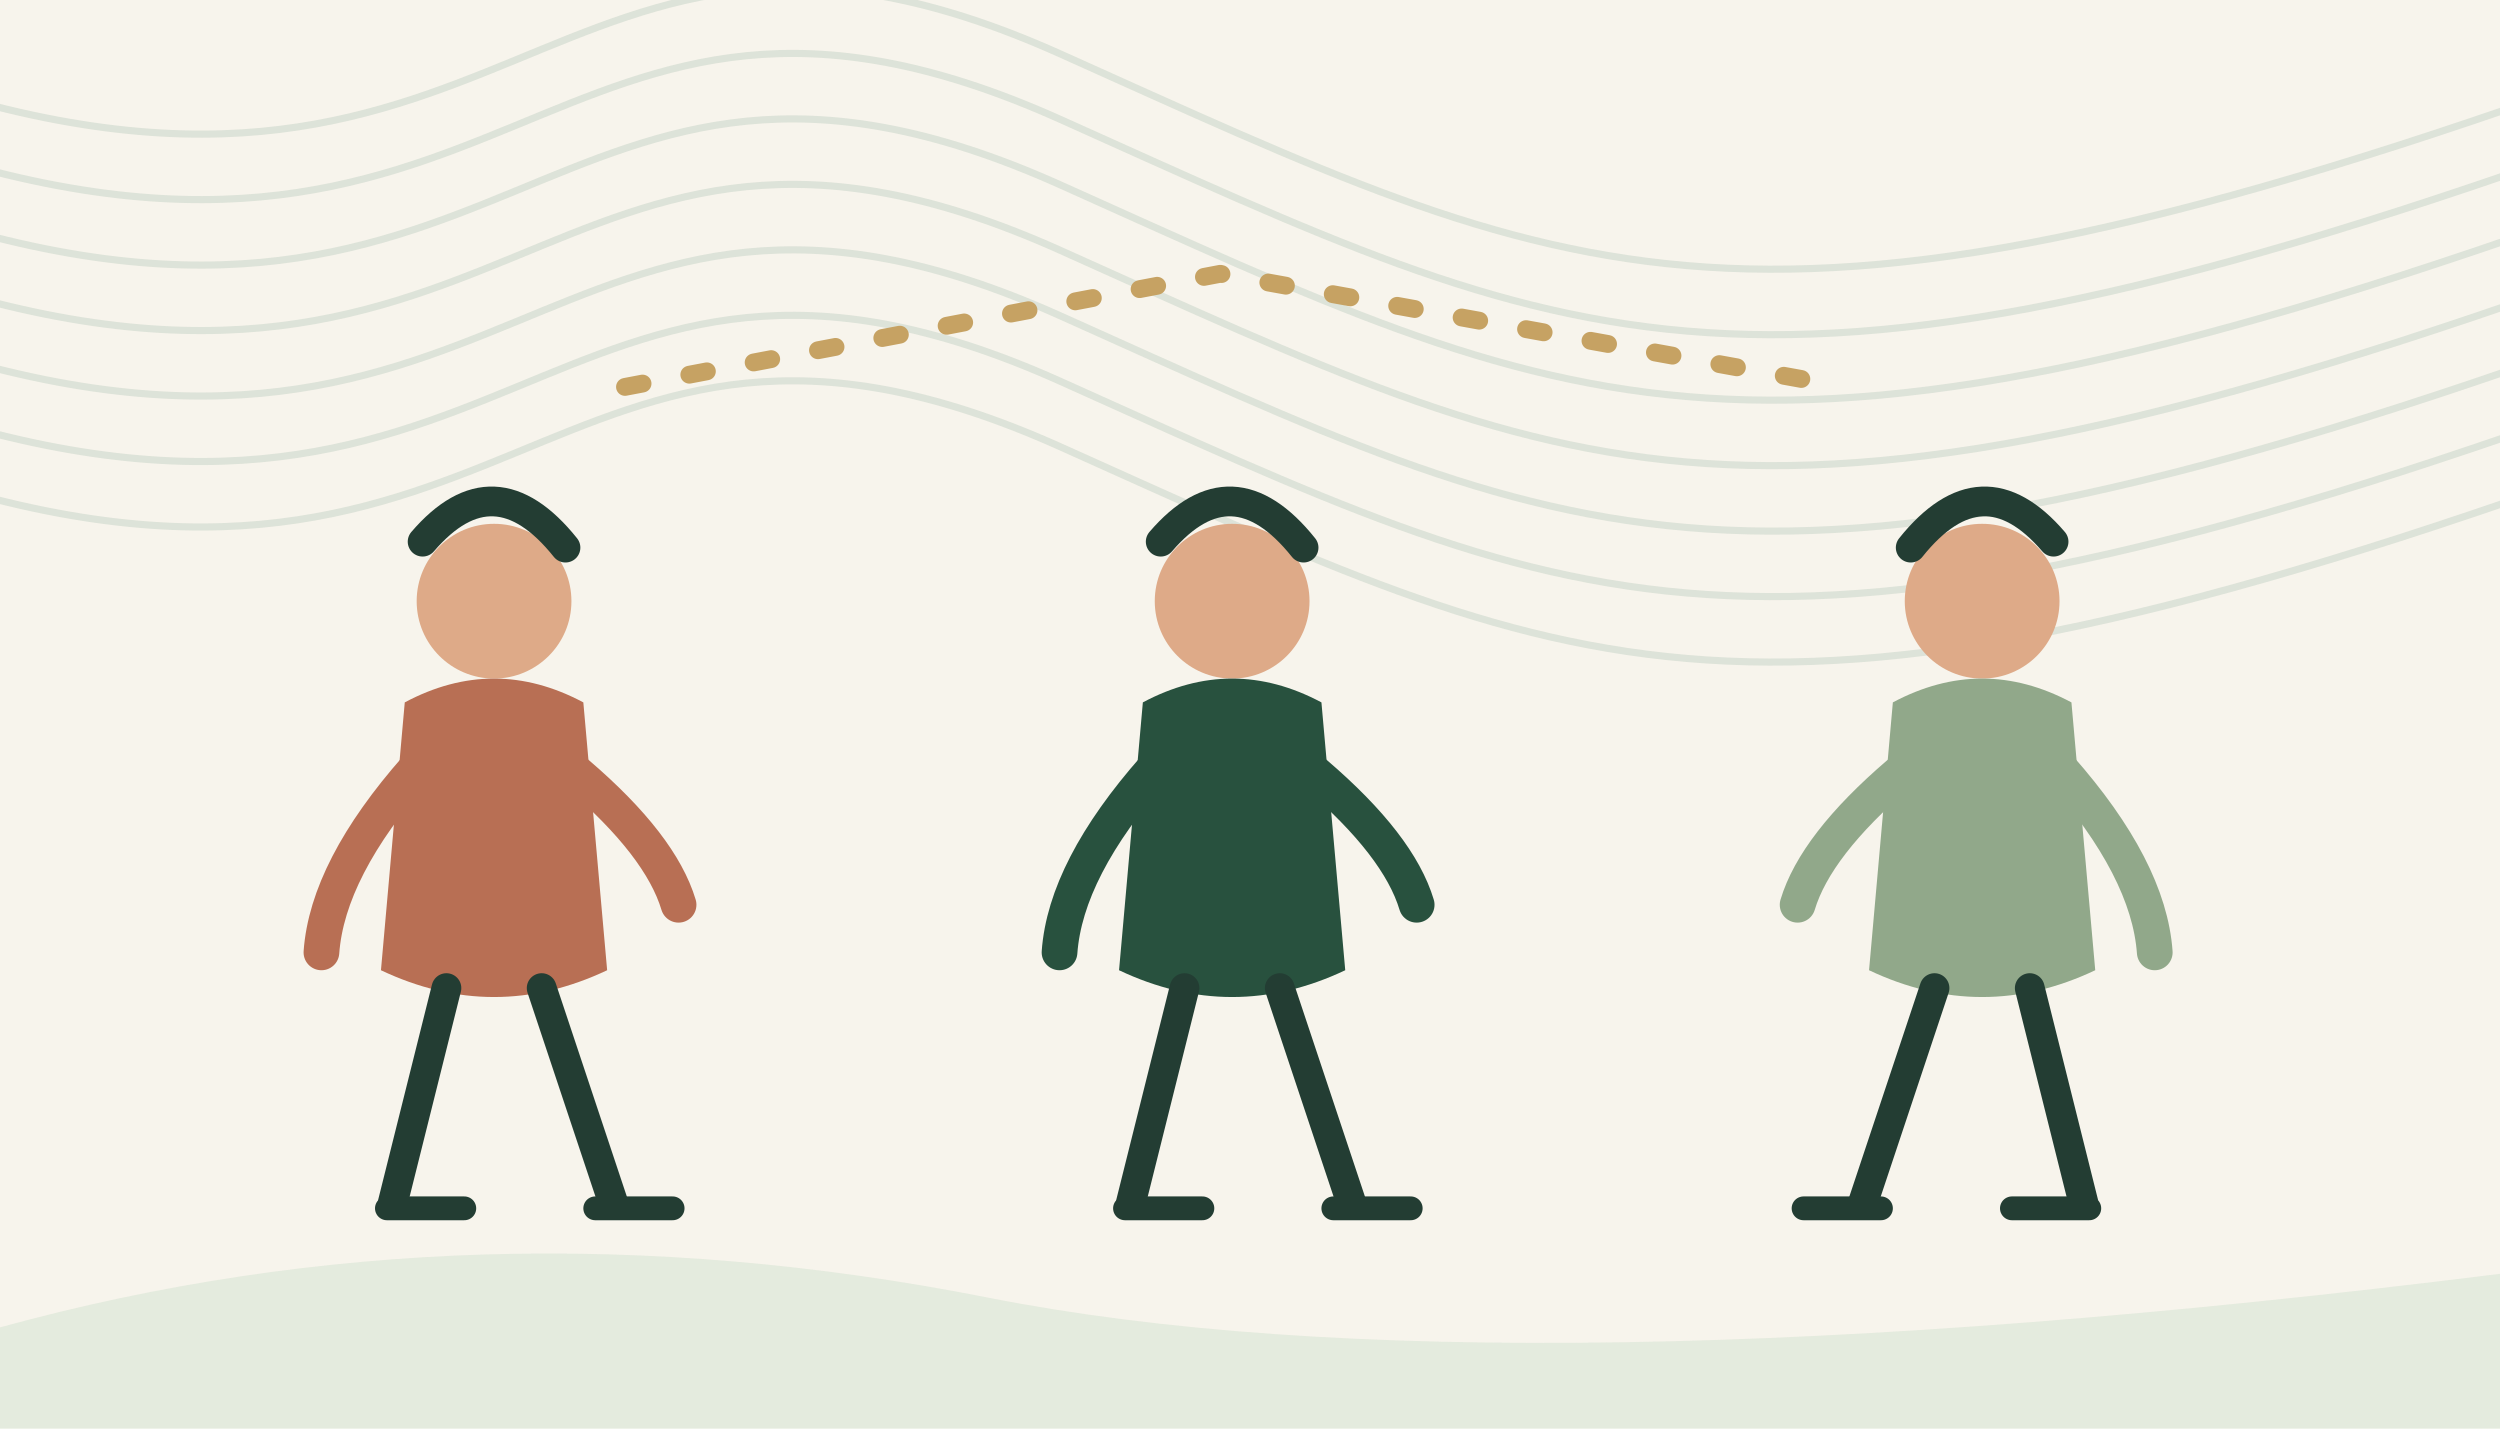
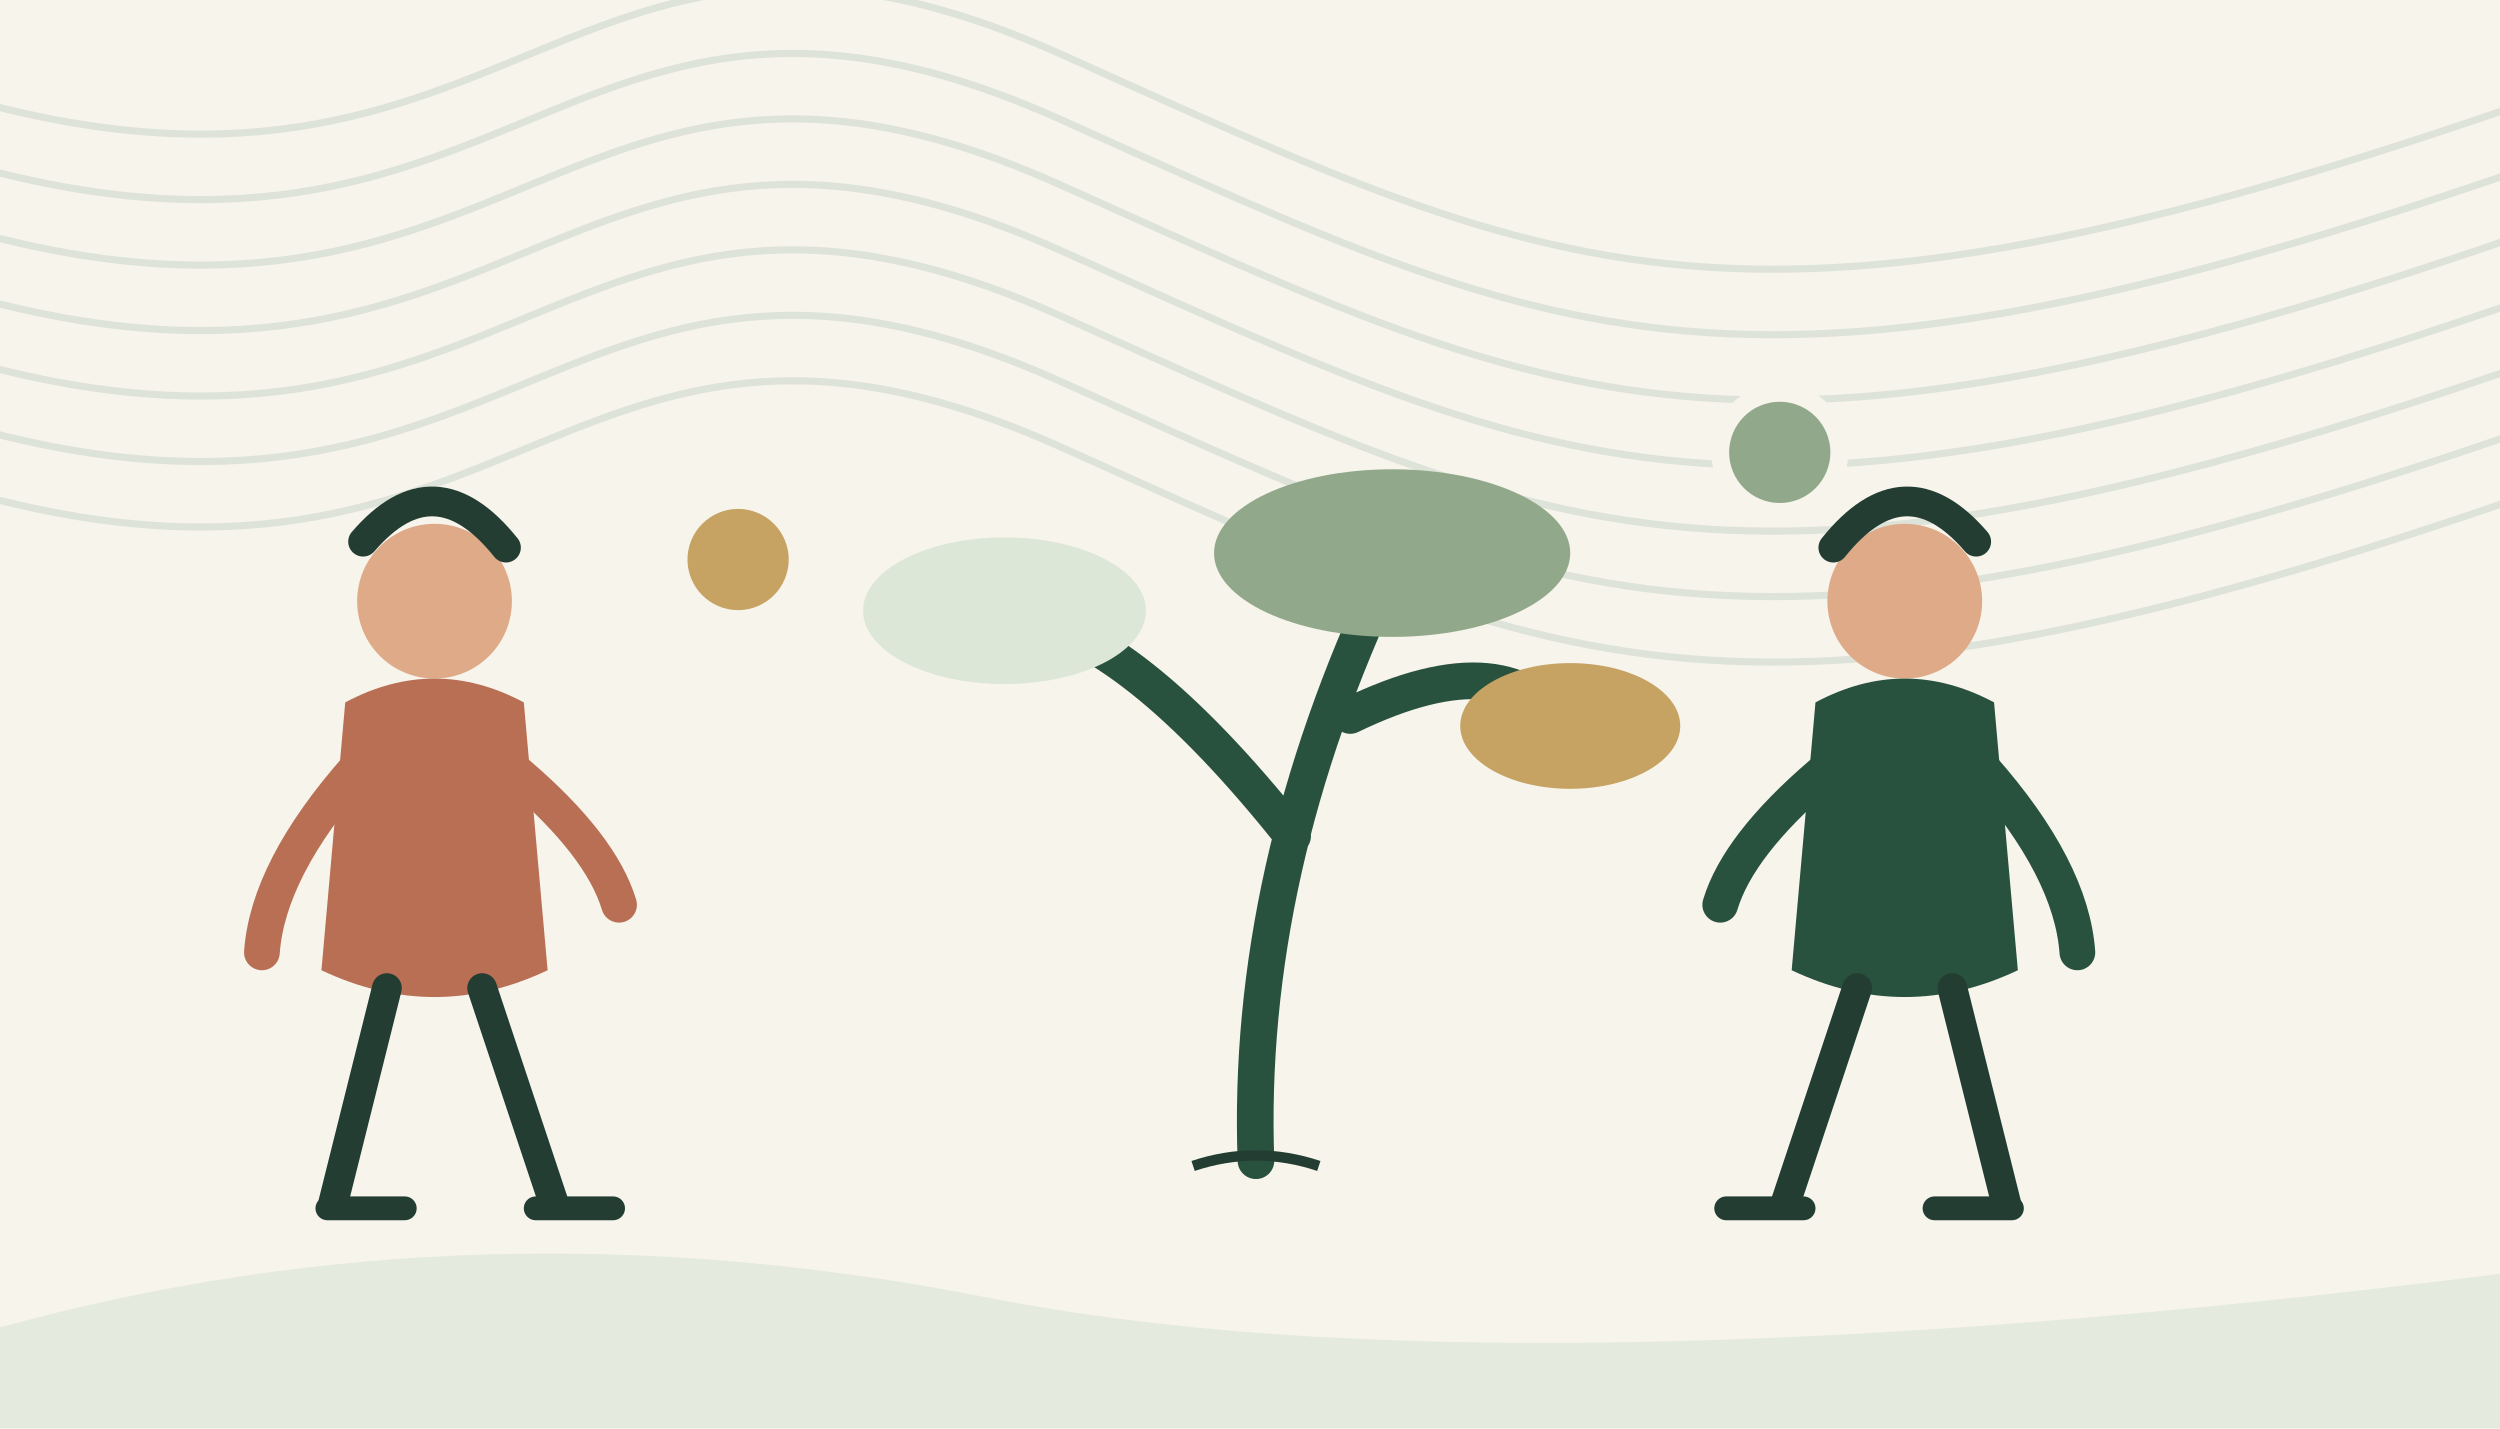
<svg xmlns="http://www.w3.org/2000/svg" width="420" height="240" viewBox="0 0 420 240" role="img">
  <rect width="420" height="240" fill="#F7F4EC" />
  <g opacity="0.78">
    <path d="M-20 12 C87 50 91 -30 178 9 S293 65 442 11" fill="none" stroke="#D6DED3" stroke-width="1.2" />
    <path d="M-20 23 C87 61 91 -19 178 20 S293 76 442 22" fill="none" stroke="#D6DED3" stroke-width="1.2" />
    <path d="M-20 34 C87 72 91 -8 178 31 S293 87 442 33" fill="none" stroke="#D6DED3" stroke-width="1.2" />
    <path d="M-20 45 C87 83 91 3 178 42 S293 98 442 44" fill="none" stroke="#D6DED3" stroke-width="1.2" />
    <path d="M-20 56 C87 94 91 14 178 53 S293 109 442 55" fill="none" stroke="#D6DED3" stroke-width="1.2" />
    <path d="M-20 67 C87 105 91 25 178 64 S293 120 442 66" fill="none" stroke="#D6DED3" stroke-width="1.2" />
    <path d="M-20 78 C87 116 91 36 178 75 S293 131 442 77" fill="none" stroke="#D6DED3" stroke-width="1.2" />
  </g>
  <path d="M0 223 Q80 201 166 218 T420 214 V240 H0 Z" fill="#DDE7D8" opacity="0.72" />
-   <g transform="translate(83 155) scale(1 1)">
+   <g transform="translate(211 195) scale(0.88)">
+     <path d="M0 0 Q-2 -55 25 -112 M7 -62 Q-24 -101 -46 -104 M18 -85 Q49 -100 60 -81" fill="none" stroke="#28513E" stroke-width="7" stroke-linecap="round" />
+     <ellipse cx="26" cy="-116" rx="34" ry="16" fill="#91A88A" />
+     <ellipse cx="-48" cy="-105" rx="27" ry="14" fill="#DDE7D8" />
+     <ellipse cx="60" cy="-83" rx="21" ry="12" fill="#C6A263" />
+     <path d="M-12 1 Q0 -3 12 1" fill="none" stroke="#233D33" stroke-width="2" />
+   </g>
+   <g transform="translate(73 155) scale(1 1)">
    <circle cx="0" cy="-54" r="13" fill="#DEAA88" />
    <path d="M-12 -64 Q0 -78 12 -63" fill="none" stroke="#233D33" stroke-width="5" stroke-linecap="round" />
    <path d="M-15 -37 Q0 -45 15 -37 L19 8 Q0 17 -19 8 Z" fill="#B86F54" />
    <path d="M-13 -26 Q-28 -9 -29 5 M14 -25 Q28 -13 31 -3" fill="none" stroke="#B86F54" stroke-width="6" stroke-linecap="round" />
    <path d="M-8 11 L-17 47 M8 11 L20 47" fill="none" stroke="#233D33" stroke-width="5" stroke-linecap="round" />
    <path d="M-18 48 h13 M17 48 h13" stroke="#233D33" stroke-width="4" stroke-linecap="round" />
  </g>
-   <g transform="translate(207 155) scale(1 1)">
+   <g transform="translate(320 155) scale(-1 1)">
    <circle cx="0" cy="-54" r="13" fill="#DEAA88" />
    <path d="M-12 -64 Q0 -78 12 -63" fill="none" stroke="#233D33" stroke-width="5" stroke-linecap="round" />
    <path d="M-15 -37 Q0 -45 15 -37 L19 8 Q0 17 -19 8 Z" fill="#28513E" />
    <path d="M-13 -26 Q-28 -9 -29 5 M14 -25 Q28 -13 31 -3" fill="none" stroke="#28513E" stroke-width="6" stroke-linecap="round" />
    <path d="M-8 11 L-17 47 M8 11 L20 47" fill="none" stroke="#233D33" stroke-width="5" stroke-linecap="round" />
    <path d="M-18 48 h13 M17 48 h13" stroke="#233D33" stroke-width="4" stroke-linecap="round" />
  </g>
-   <g transform="translate(333 155) scale(-1 1)">
-     <circle cx="0" cy="-54" r="13" fill="#DEAA88" />
-     <path d="M-12 -64 Q0 -78 12 -63" fill="none" stroke="#233D33" stroke-width="5" stroke-linecap="round" />
-     <path d="M-15 -37 Q0 -45 15 -37 L19 8 Q0 17 -19 8 Z" fill="#91A88A" />
-     <path d="M-13 -26 Q-28 -9 -29 5 M14 -25 Q28 -13 31 -3" fill="none" stroke="#91A88A" stroke-width="6" stroke-linecap="round" />
-     <path d="M-8 11 L-17 47 M8 11 L20 47" fill="none" stroke="#233D33" stroke-width="5" stroke-linecap="round" />
-     <path d="M-18 48 h13 M17 48 h13" stroke="#233D33" stroke-width="4" stroke-linecap="round" />
-   </g>
-   <polyline points="105,65 205,46 310,65" fill="none" stroke="#C6A263" stroke-width="3" stroke-linecap="round" stroke-linejoin="round" stroke-dasharray="3 8" />
+   <circle cx="124" cy="94" r="10" fill="#C6A263" stroke="#F7F4EC" stroke-width="3" />
+   <circle cx="299" cy="76" r="10" fill="#91A88A" stroke="#F7F4EC" stroke-width="3" />
</svg>
